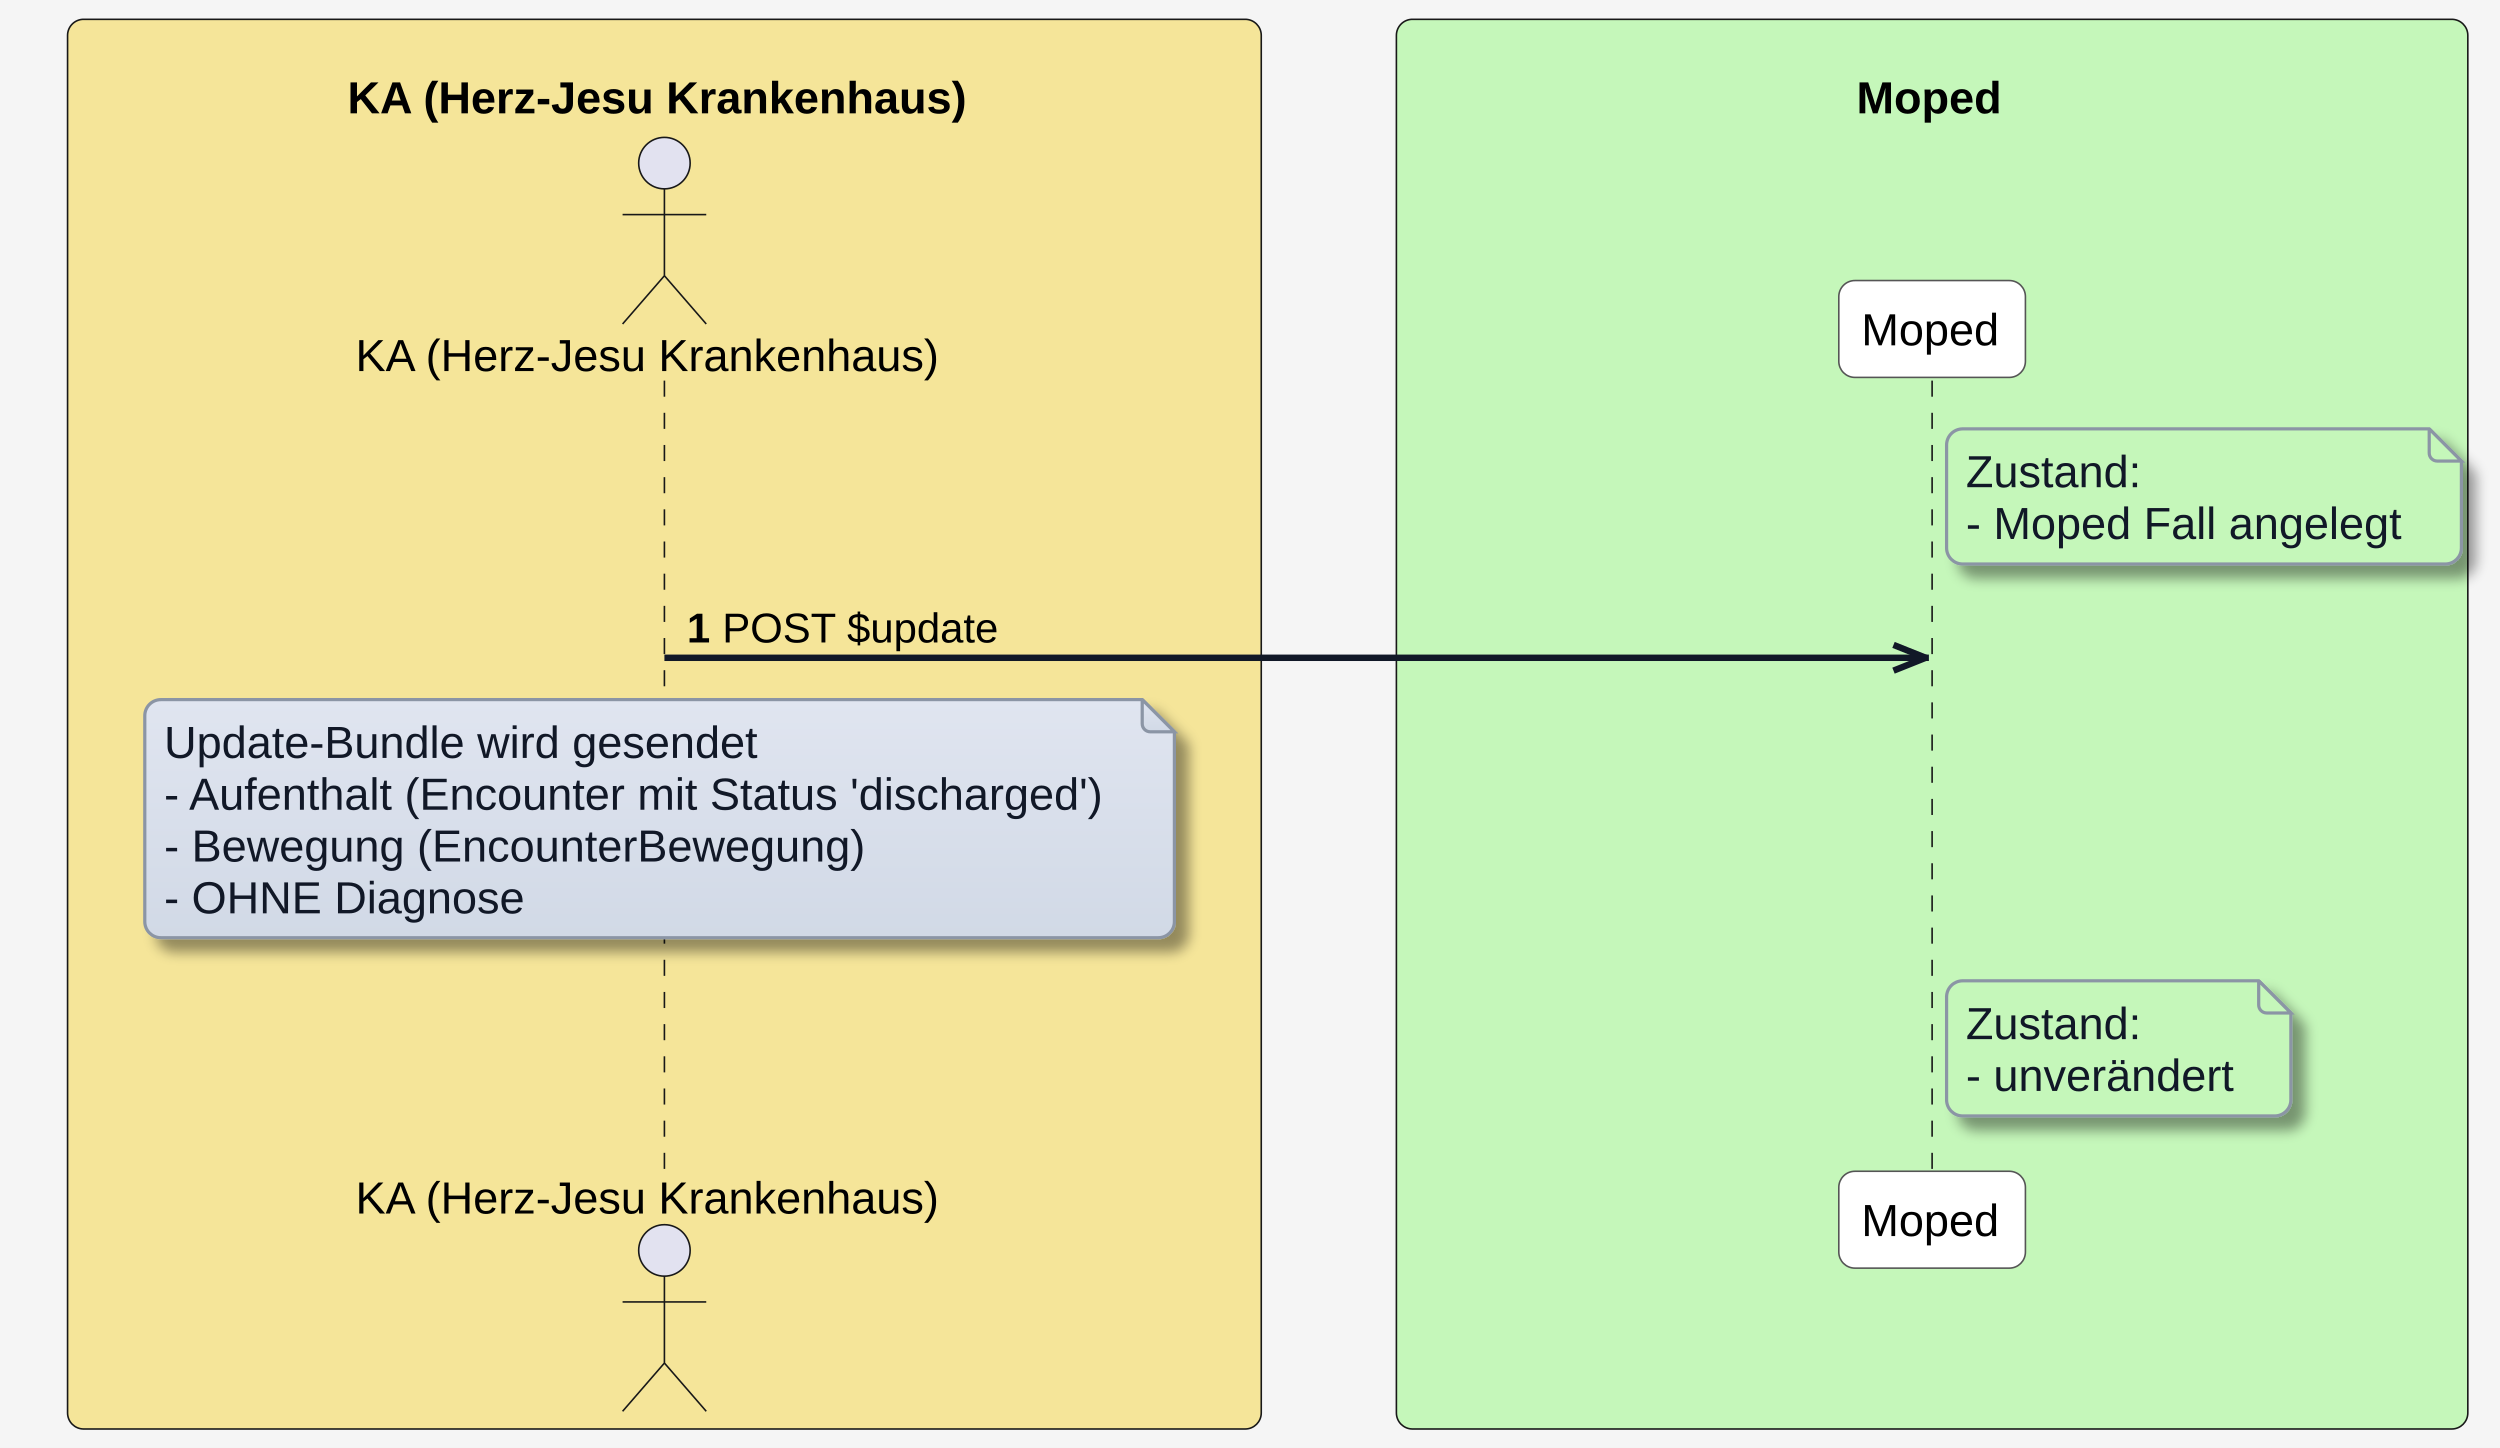
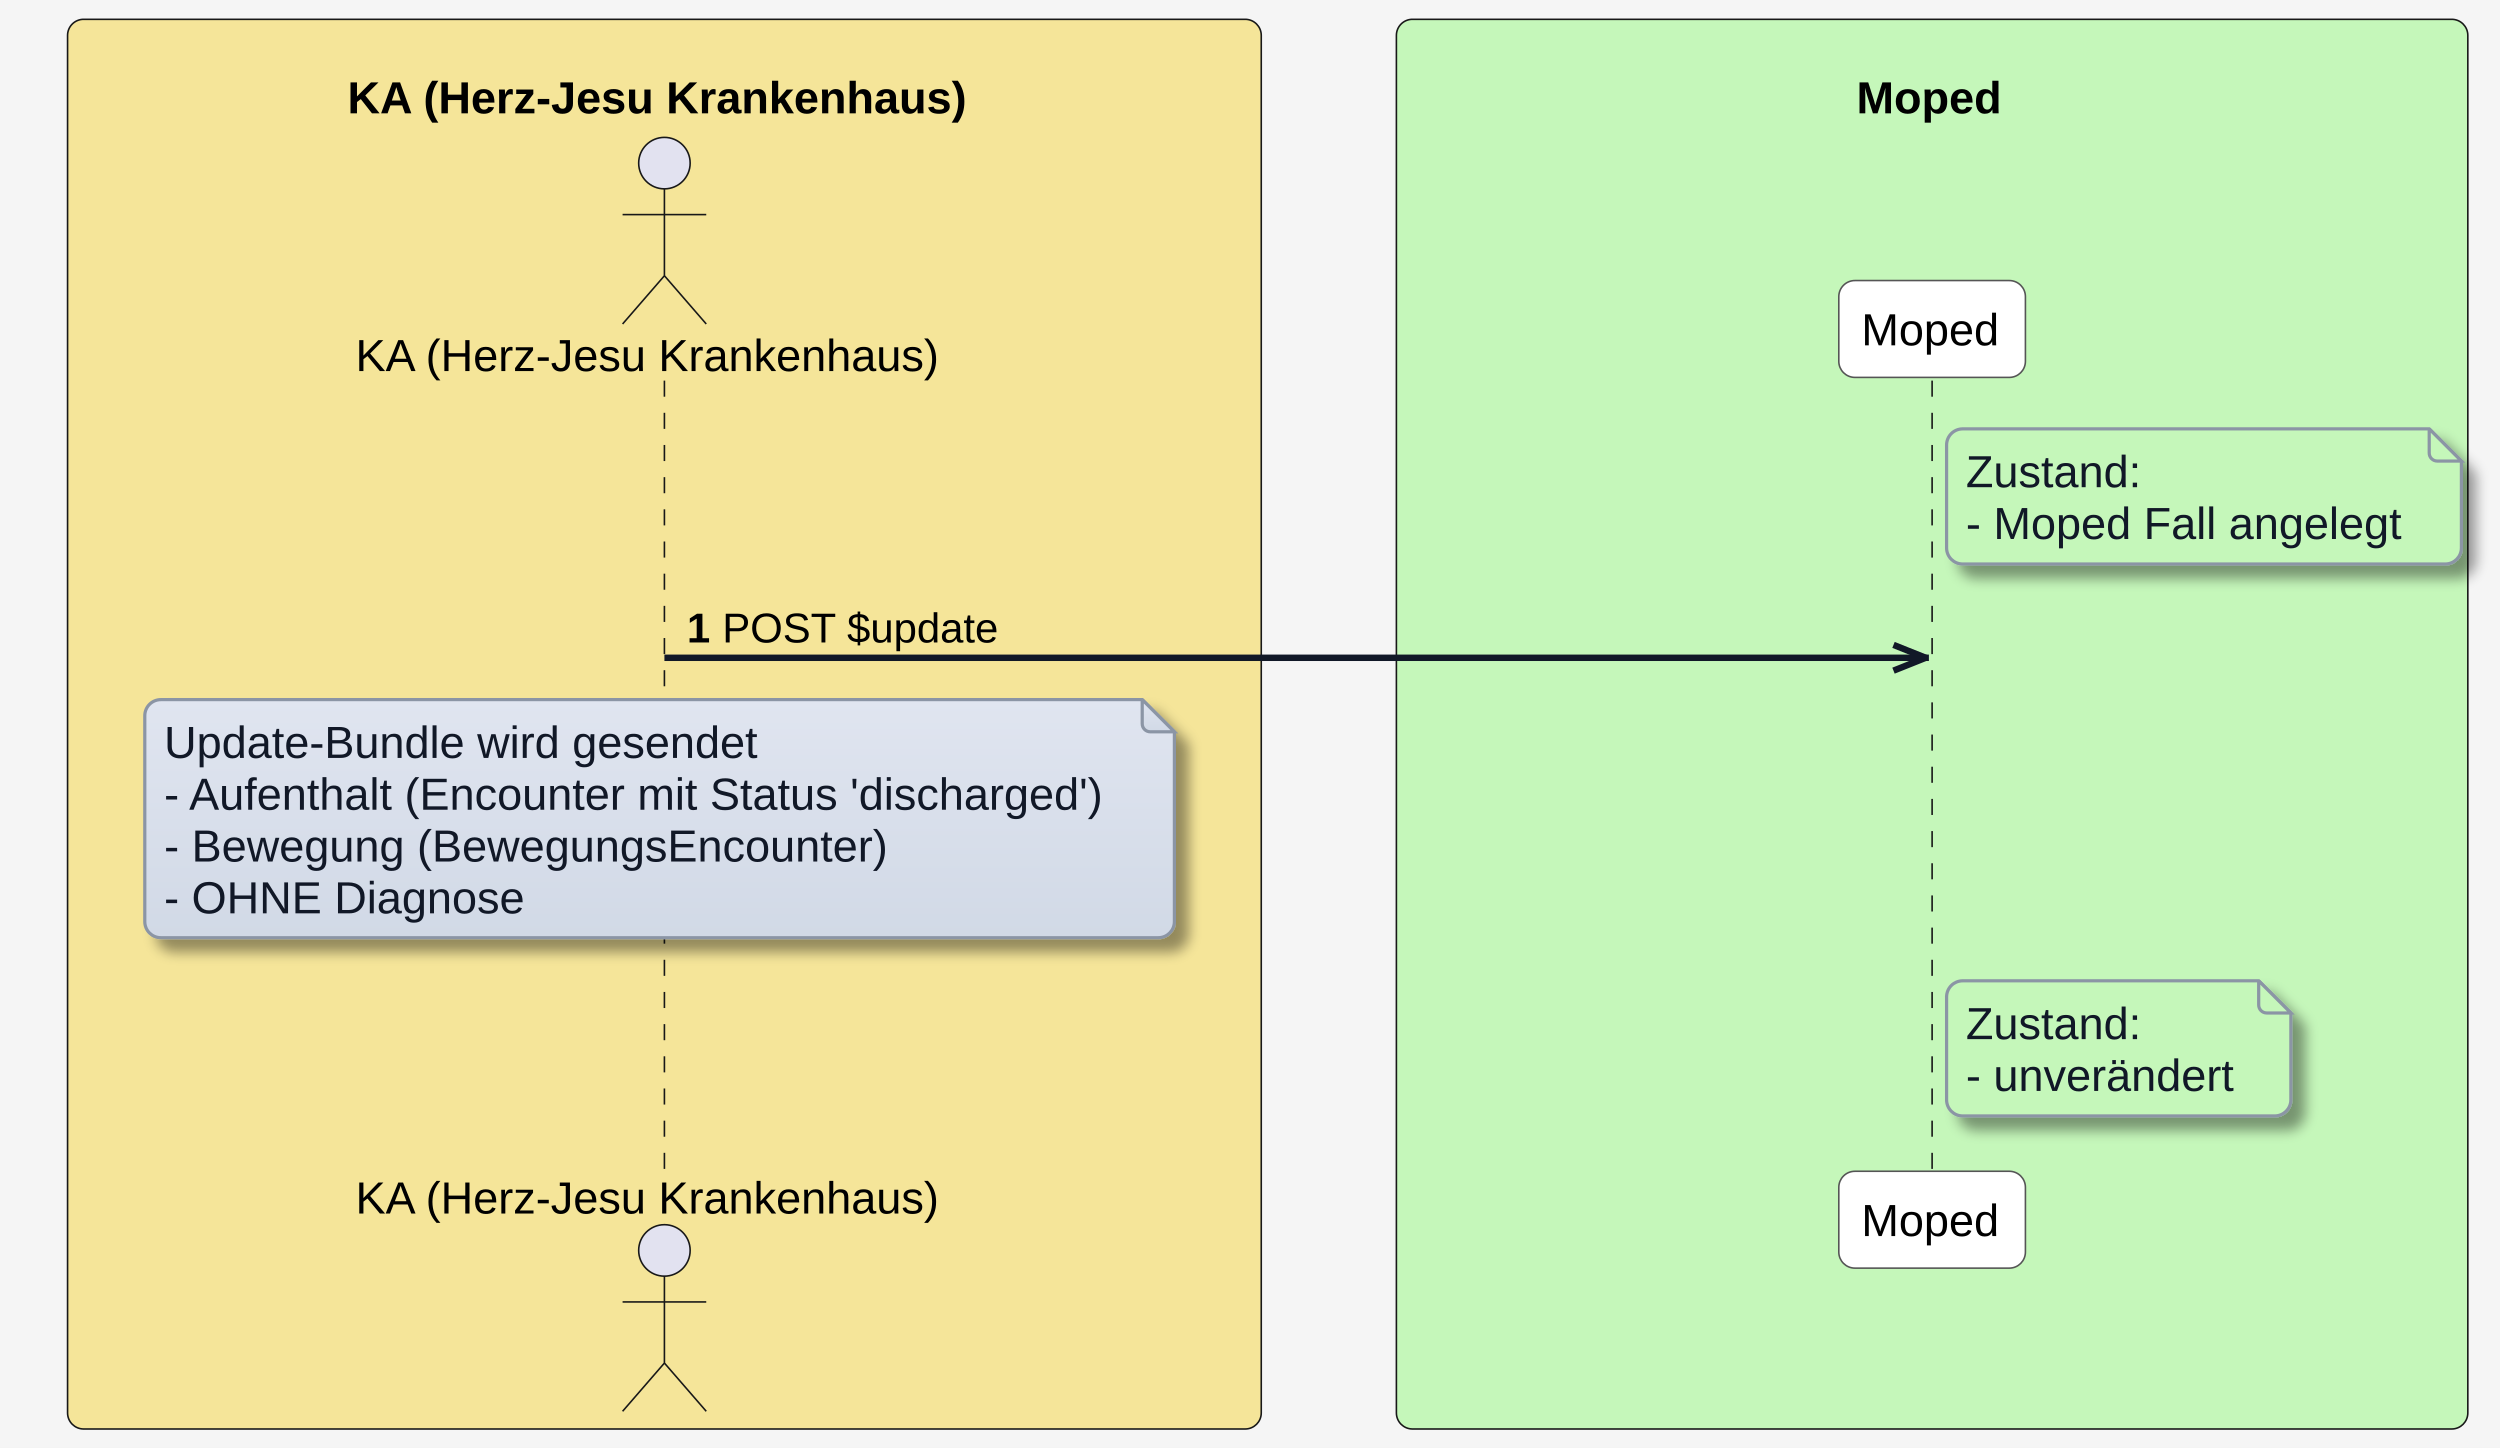
<svg xmlns="http://www.w3.org/2000/svg" contentStyleType="text/css" height="450px" preserveAspectRatio="none" style="width:777px;height:450px;background:#F5F5F5;" version="1.1" viewBox="0 0 777 450" width="777px" zoomAndPan="magnify">
  <defs>
    <filter height="300%" id="f12q1jwbaohrff" width="300%" x="-1" y="-1">
      <feGaussianBlur result="blurOut" stdDeviation="2.0" />
      <feColorMatrix in="blurOut" result="blurOut2" type="matrix" values="0 0 0 0 0 0 0 0 0 0 0 0 0 0 0 0 0 0 .4 0" />
      <feOffset dx="4.0" dy="4.0" in="blurOut2" result="blurOut3" />
      <feBlend in="SourceGraphic" in2="blurOut3" mode="normal" />
    </filter>
    <linearGradient id="g12q1jwbaohrff0" x1="50%" x2="50%" y1="0%" y2="100%">
      <stop offset="0%" stop-color="#E0E5F0" />
      <stop offset="100%" stop-color="#D1D9E6" />
    </linearGradient>
  </defs>
  <g>
    <rect fill="#F5F5F5" height="450" style="stroke:none;stroke-width:1.0;" width="777" x="0" y="0" />
    <rect fill="#F5E599" height="438.132" rx="5" ry="5" style="stroke:#181818;stroke-width:0.5;" width="371" x="21" y="6" />
    <text fill="#000000" font-family="Arial" font-size="14" font-weight="bold" lengthAdjust="spacing" textLength="4" x="24" y="19.132"> </text>
    <text fill="#000000" font-family="Arial" font-size="14" font-weight="bold" lengthAdjust="spacing" textLength="197" x="108" y="35.23">KA (Herz-Jesu Krankenhaus)</text>
    <rect fill="#C5F7BA" height="438.132" rx="5" ry="5" style="stroke:#181818;stroke-width:0.5;" width="333" x="434" y="6" />
    <text fill="#000000" font-family="Arial" font-size="14" font-weight="bold" lengthAdjust="spacing" textLength="4" x="437" y="19.132"> </text>
    <text fill="#000000" font-family="Arial" font-size="14" font-weight="bold" lengthAdjust="spacing" textLength="47" x="577" y="35.23">Moped</text>
    <line style="stroke:#181818;stroke-width:0.5;stroke-dasharray:5.0,5.0;" x1="206.5" x2="206.5" y1="118.296" y2="365.034" />
    <line style="stroke:#181818;stroke-width:0.5;stroke-dasharray:5.0,5.0;" x1="600.5" x2="600.5" y1="118.296" y2="365.034" />
    <text fill="#000000" font-family="Arial" font-size="14" lengthAdjust="spacing" textLength="186" x="110.5" y="115.329">KA (Herz-Jesu Krankenhaus)</text>
    <ellipse cx="206.5" cy="50.697" fill="#E2E2F0" rx="8" ry="8" style="stroke:#181818;stroke-width:0.5;" />
    <path d="M206.5,58.697 L206.5,85.697 M193.5,66.697 L219.5,66.697 M206.5,85.697 L193.5,100.697 M206.5,85.697 L219.5,100.697 " fill="none" style="stroke:#181818;stroke-width:0.5;" />
    <text fill="#000000" font-family="Arial" font-size="14" lengthAdjust="spacing" textLength="186" x="110.5" y="377.166">KA (Herz-Jesu Krankenhaus)</text>
    <ellipse cx="206.5" cy="388.632" fill="#E2E2F0" rx="8" ry="8" style="stroke:#181818;stroke-width:0.5;" />
    <path d="M206.5,396.632 L206.5,423.632 M193.5,404.632 L219.5,404.632 M206.5,423.632 L193.5,438.632 M206.5,423.632 L219.5,438.632 " fill="none" style="stroke:#181818;stroke-width:0.5;" />
    <rect fill="#FFFFFF" height="30.099" rx="5" ry="5" style="stroke:#555555;stroke-width:0.5;" width="58" x="571.5" y="87.197" />
    <text fill="#000000" font-family="Arial" font-size="14" lengthAdjust="spacing" textLength="44" x="578.5" y="107.329">Moped</text>
    <rect fill="#FFFFFF" height="30.099" rx="5" ry="5" style="stroke:#555555;stroke-width:0.5;" width="58" x="571.5" y="364.034" />
    <text fill="#000000" font-family="Arial" font-size="14" lengthAdjust="spacing" textLength="44" x="578.5" y="384.166">Moped</text>
    <path d="M605,138.296 L605,170.296 A5,5 0 0 0 610,175.296 L760,175.296 A5,5 0 0 0 765,170.296 L765,143.296 L755,133.296 L610,133.296 A5,5 0 0 0 605,138.296 " fill="#C5F7BA" filter="url(#f12q1jwbaohrff)" style="stroke:#8B95A5;stroke-width:1.0;" />
    <path d="M755,133.296 L755,140.796 A2.5,2.5 0 0 0 757.5,143.296 L765,143.296 L755,133.296 " fill="#C5F7BA" style="stroke:#8B95A5;stroke-width:1.0;" />
    <text fill="#111827" font-family="Arial" font-size="14" lengthAdjust="spacing" textLength="56" x="611" y="151.428">Zustand:</text>
    <text fill="#111827" font-family="Arial" font-size="14" lengthAdjust="spacing" textLength="139" x="611" y="167.526">- Moped Fall angelegt</text>
    <line style="stroke:#111827;stroke-width:2.0;" x1="598.5" x2="588.5" y1="204.442" y2="200.442" />
    <line style="stroke:#111827;stroke-width:2.0;" x1="598.5" x2="588.5" y1="204.442" y2="208.442" />
    <line style="stroke:#111827;stroke-width:2.0;" x1="206.5" x2="599.5" y1="204.442" y2="204.442" />
    <text fill="#000000" font-family="Arial" font-size="13" font-weight="bold" lengthAdjust="spacing" textLength="7" x="213.5" y="199.687">1</text>
    <text fill="#000000" font-family="Arial" font-size="13" lengthAdjust="spacing" textLength="86" x="224.5" y="199.687">POST $update</text>
    <path d="M45,222.442 L45,286.442 A5,5 0 0 0 50,291.442 L360,291.442 A5,5 0 0 0 365,286.442 L365,227.442 L355,217.442 L50,217.442 A5,5 0 0 0 45,222.442 " fill="url(#g12q1jwbaohrff0)" filter="url(#f12q1jwbaohrff)" style="stroke:#8B95A5;stroke-width:1.0;" />
    <path d="M355,217.442 L355,224.942 A2.5,2.5 0 0 0 357.5,227.442 L365,227.442 L355,217.442 " fill="url(#g12q1jwbaohrff0)" style="stroke:#8B95A5;stroke-width:1.0;" />
    <text fill="#111827" font-family="Arial" font-size="14" lengthAdjust="spacing" textLength="188" x="51" y="235.574">Update-Bundle wird gesendet</text>
    <text fill="#111827" font-family="Arial" font-size="14" lengthAdjust="spacing" textLength="299" x="51" y="251.672">- Aufenthalt (Encounter mit Status 'discharged')</text>
-     <text fill="#111827" font-family="Arial" font-size="14" lengthAdjust="spacing" textLength="209" x="51" y="267.771">- Bewegung (EncounterBewegung)</text>
+     <text fill="#111827" font-family="Arial" font-size="14" lengthAdjust="spacing" textLength="209" x="51" y="267.771">- Bewegung (BewegungsEncounter)</text>
    <text fill="#111827" font-family="Arial" font-size="14" lengthAdjust="spacing" textLength="113" x="51" y="283.87">- OHNE Diagnose</text>
    <path d="M605,309.836 L605,341.836 A5,5 0 0 0 610,346.836 L707,346.836 A5,5 0 0 0 712,341.836 L712,314.836 L702,304.836 L610,304.836 A5,5 0 0 0 605,309.836 " fill="#C5F7BA" filter="url(#f12q1jwbaohrff)" style="stroke:#8B95A5;stroke-width:1.0;" />
    <path d="M702,304.836 L702,312.336 A2.5,2.5 0 0 0 704.5,314.836 L712,314.836 L702,304.836 " fill="#C5F7BA" style="stroke:#8B95A5;stroke-width:1.0;" />
    <text fill="#111827" font-family="Arial" font-size="14" lengthAdjust="spacing" textLength="56" x="611" y="322.968">Zustand:</text>
    <text fill="#111827" font-family="Arial" font-size="14" lengthAdjust="spacing" textLength="86" x="611" y="339.067">- unverändert</text>
  </g>
</svg>
